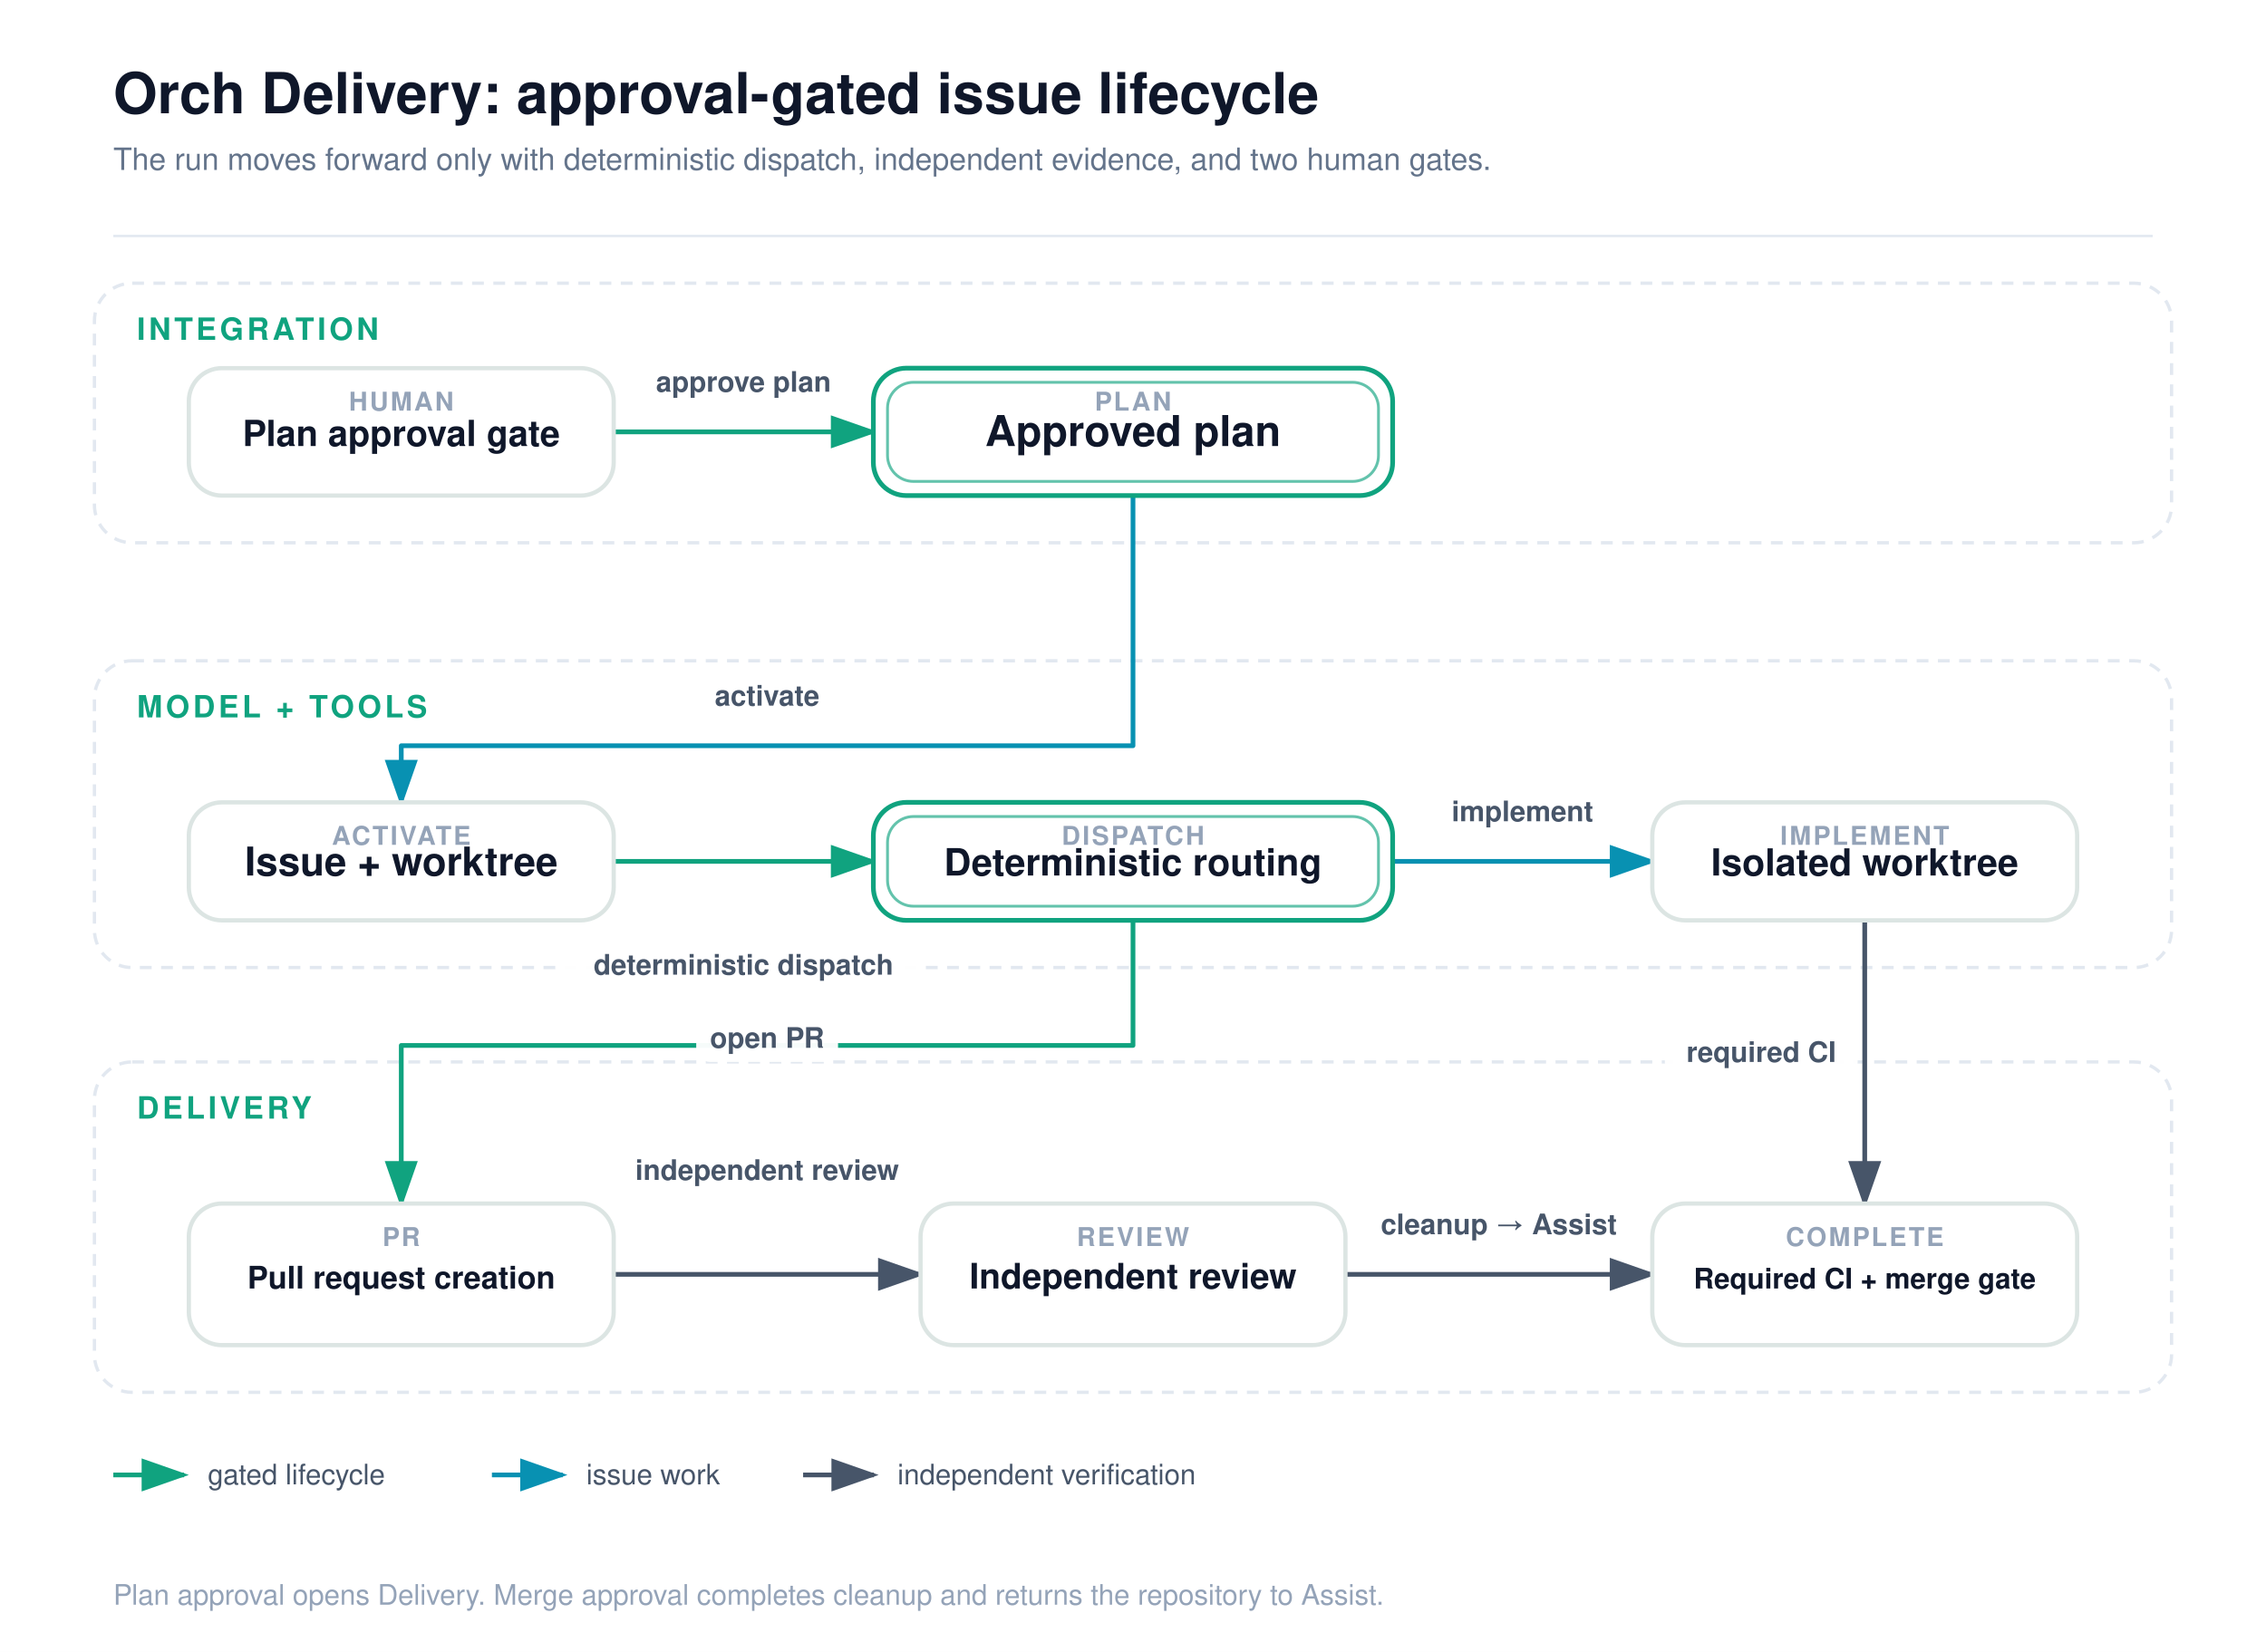
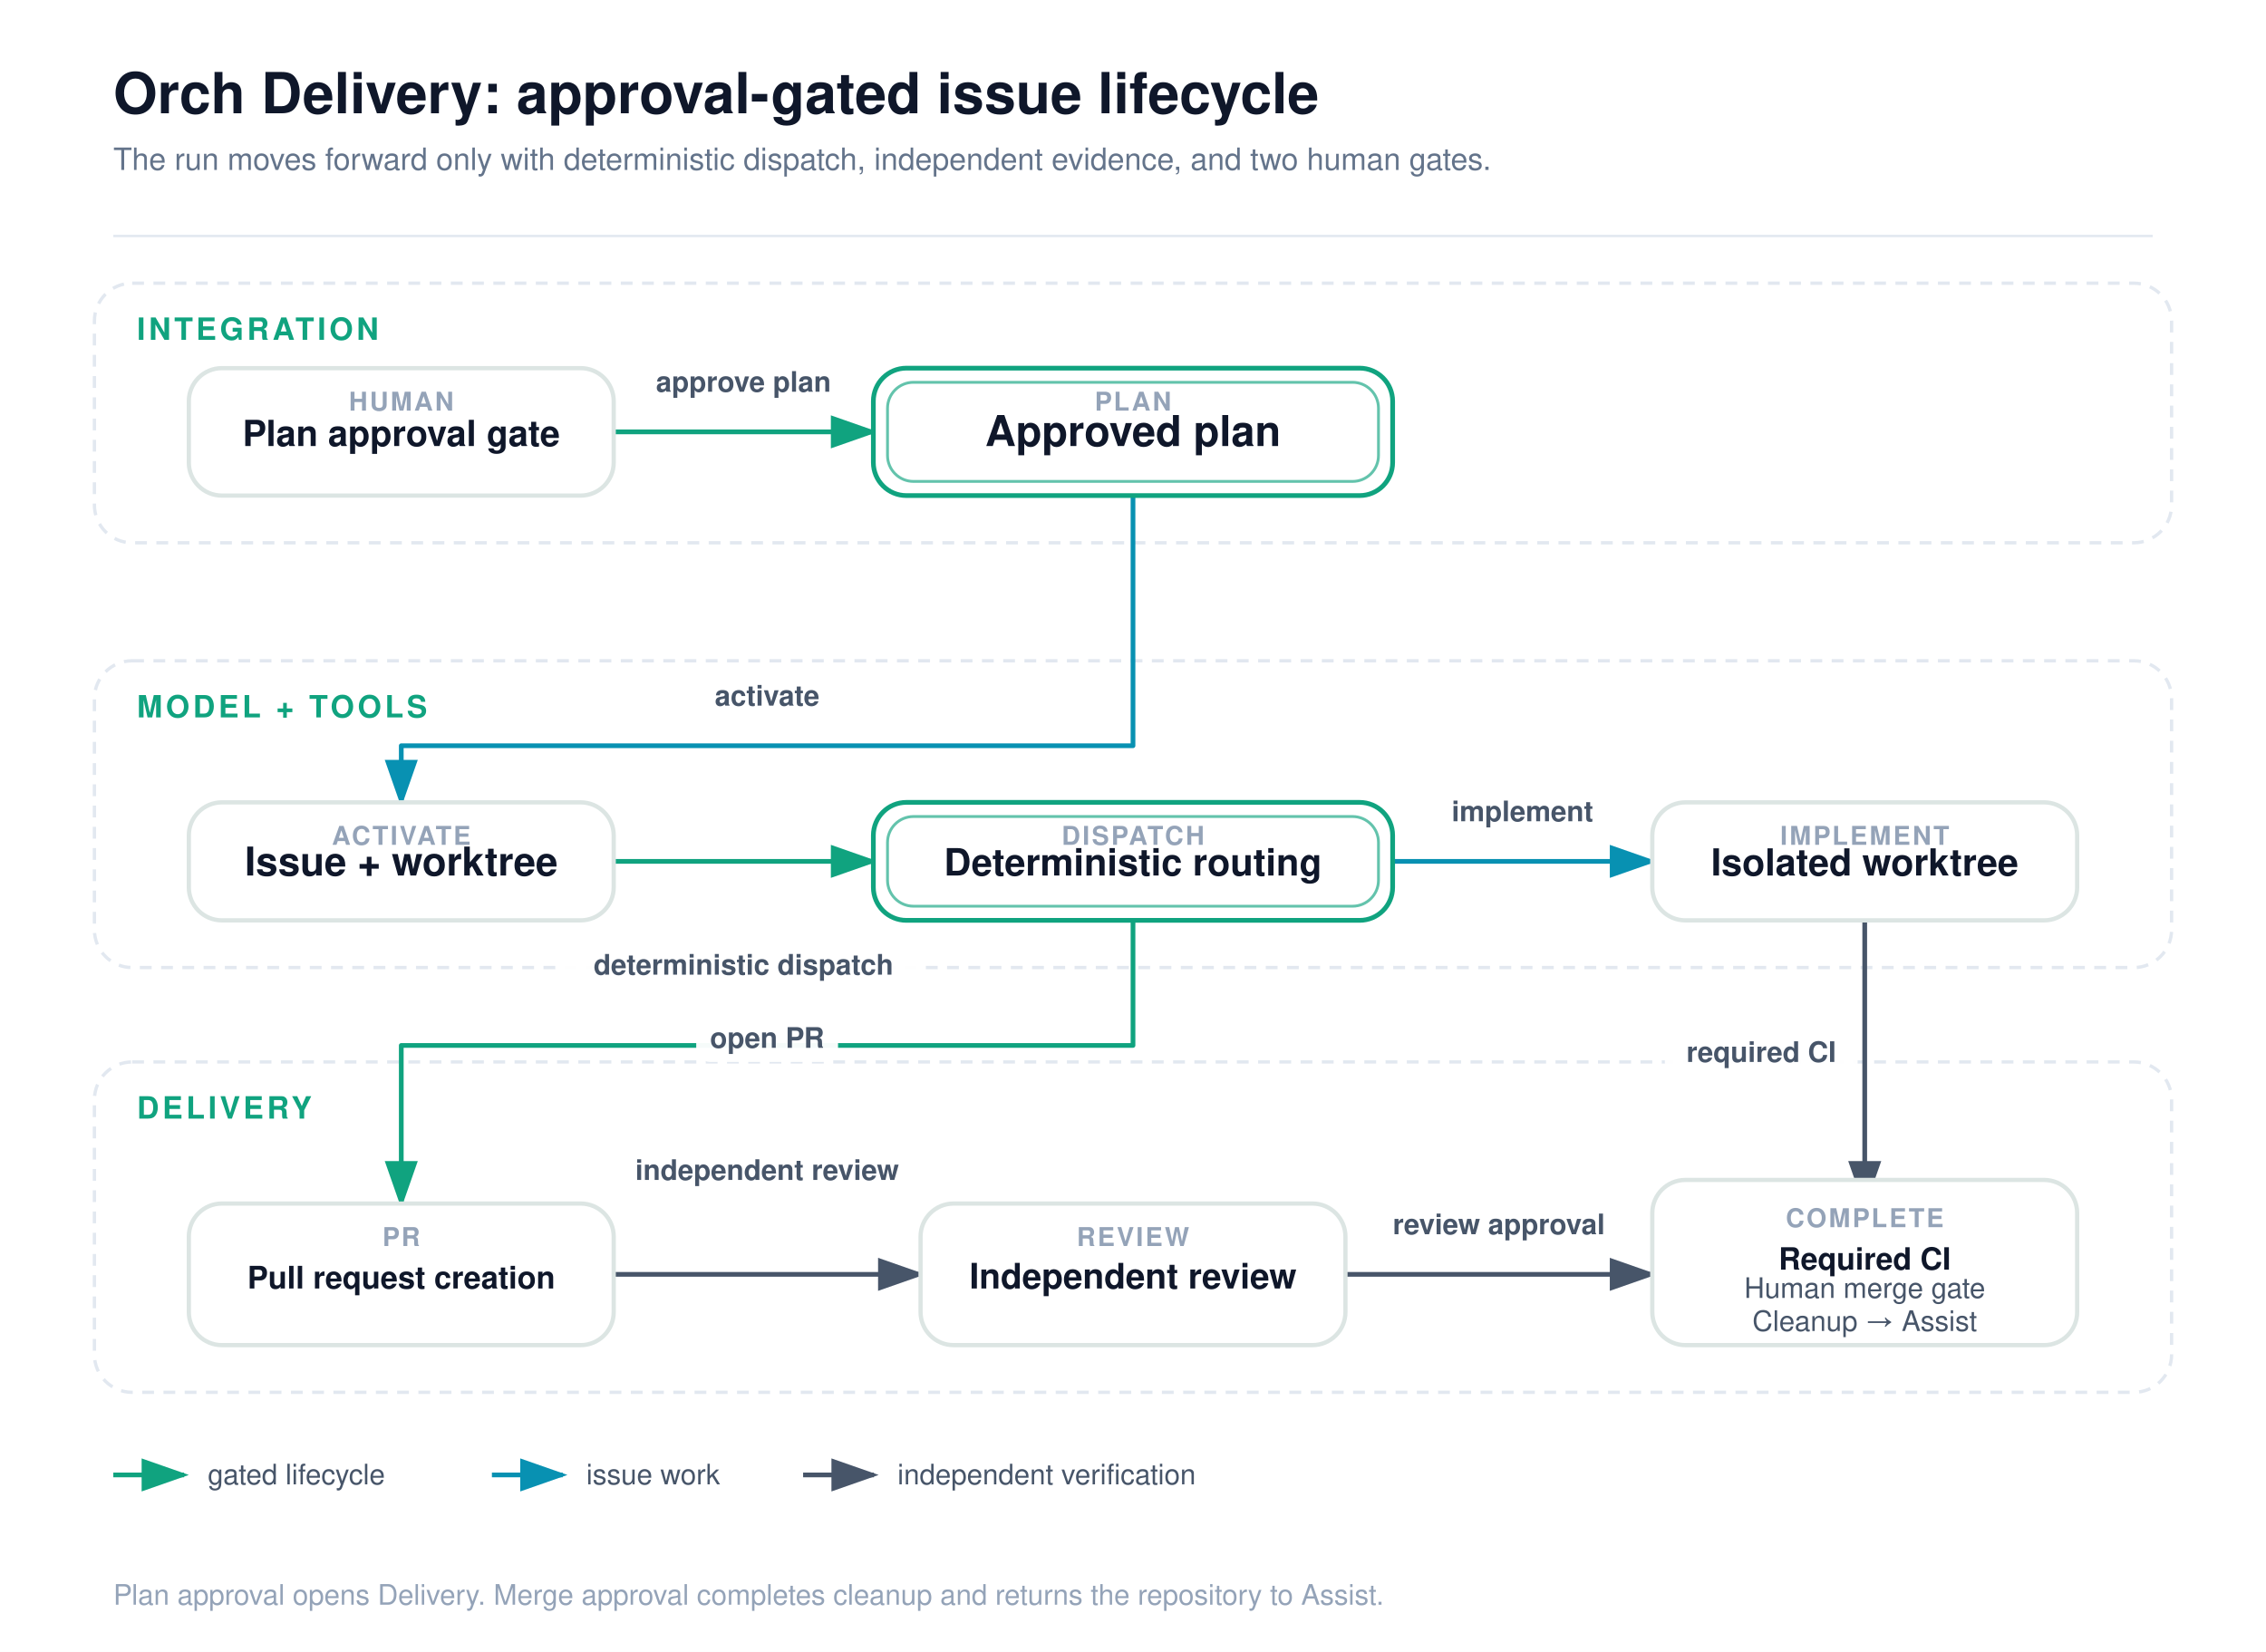
<svg xmlns="http://www.w3.org/2000/svg" viewBox="0 0 960 700" width="960" height="700" data-generator="fireworks-tech-graph" data-schema-version="1" data-text-metrics="heuristic-v1" data-style-id="7" data-visual-theme="OpenAI" data-diagram-type="architecture" data-motion-scene="token-stream" data-semantic-profile="generic" data-semantic-valid="true" data-quality-profile="showcase" data-max-bends-per-edge="2" data-max-total-bends="8" data-max-route-stretch="1.35" data-max-bridged-crossings="0" data-min-node-gap="40.0" data-min-container-gutter="20.0" data-min-label-clearance="4.0" data-min-segment-length="16.0">
  <defs>
    <marker id="arrowA" markerWidth="10" markerHeight="7" refX="9" refY="3.5" orient="auto">
      <polygon points="0 0, 10 3.5, 0 7" fill="#10a37f" />
    </marker>
    <marker id="arrowB" markerWidth="10" markerHeight="7" refX="9" refY="3.5" orient="auto">
      <polygon points="0 0, 10 3.5, 0 7" fill="#0f766e" />
    </marker>
    <marker id="arrowC" markerWidth="10" markerHeight="7" refX="9" refY="3.5" orient="auto">
      <polygon points="0 0, 10 3.5, 0 7" fill="#0891b2" />
    </marker>
    <marker id="arrowE" markerWidth="10" markerHeight="7" refX="9" refY="3.5" orient="auto">
      <polygon points="0 0, 10 3.5, 0 7" fill="#f59e0b" />
    </marker>
    <marker id="arrowF" markerWidth="10" markerHeight="7" refX="9" refY="3.5" orient="auto">
      <polygon points="0 0, 10 3.5, 0 7" fill="#64748b" />
    </marker>
    <marker id="arrowG" markerWidth="10" markerHeight="7" refX="9" refY="3.5" orient="auto">
      <polygon points="0 0, 10 3.5, 0 7" fill="#475569" />
    </marker>
    <marker id="arrowH" markerWidth="10" markerHeight="7" refX="9" refY="3.5" orient="auto">
      <polygon points="0 0, 10 3.5, 0 7" fill="#94a3b8" />
    </marker>
    <style>
    text { font-family: 'Helvetica Neue', Helvetica, Arial, 'PingFang SC', 'Microsoft YaHei', 'Microsoft JhengHei', 'SimHei', sans-serif; }
    .title { font-size: 24px; font-weight: 700; fill: #0f172a; }
    .subtitle { font-size: 13px; font-weight: 500; fill: #64748b; }
    .section { font-size: 13px; font-weight: 700; fill: #10a37f; letter-spacing: 1.4px; }
    .section-sub { font-size: 12px; font-weight: 500; fill: #94a3b8; }
    .node-title { font-weight: 700; fill: #0f172a; }
    .node-sub { font-size: 12px; font-weight: 500; fill: #475569; }
    .node-type { font-size: 11px; font-weight: 700; fill: #94a3b8; letter-spacing: 0.08em; }
    .arrow-label { font-size: 12px; font-weight: 600; fill: #475569; }
    .legend { font-size: 12px; font-weight: 500; fill: #475569; }
    .footnote { font-size: 12px; font-weight: 500; fill: #94a3b8; }
    .metric-label { font-size: 8.5px; font-weight: 700; fill: #94a3b8; text-transform: uppercase; }
    .metric-value { font-size: 9.5px; font-weight: 700; fill: #0f172a; }
    </style>
  </defs>
  <rect data-graph-role="background" width="960.0" height="700.0" fill="#ffffff" />
  <text x="48.0" y="48" text-anchor="start" class="title">Orch Delivery: approval-gated issue lifecycle</text>
  <text x="48.0" y="72" text-anchor="start" class="subtitle">The run moves forward only with deterministic dispatch, independent evidence, and two human gates.</text>
  <line x1="48" y1="100" x2="912.0" y2="100" stroke="#e2e8f0" stroke-width="1" />
  <g id="entry" data-graph-role="container" data-container-id="entry" data-semantic-role="boundary" data-graph-bounds="40,120,920,230">
    <rect data-graph-role="container" x="40.0" y="120.0" width="880.0" height="110.0" rx="16.0" fill="none" stroke="#e2e8f0" stroke-width="1.4" stroke-dasharray="5 4" />
    <text x="58.0" y="144.0" class="section">INTEGRATION</text>
    <rect id="entry-header" data-graph-role="reserved" data-reserved-kind="container-header" x="48" y="126" width="106.18" height="30" fill="none" stroke="none" />
  </g>
  <g id="runtime" data-graph-role="container" data-container-id="runtime" data-semantic-role="boundary" data-graph-bounds="40,280,920,410">
    <rect data-graph-role="container" x="40.0" y="280.0" width="880.0" height="130.0" rx="16.0" fill="none" stroke="#e2e8f0" stroke-width="1.4" stroke-dasharray="5 4" />
    <text x="58.0" y="304.0" class="section">MODEL + TOOLS</text>
    <rect id="runtime-header" data-graph-role="reserved" data-reserved-kind="container-header" x="48" y="286" width="125.42" height="30" fill="none" stroke="none" />
  </g>
  <g id="delivery" data-graph-role="container" data-container-id="delivery" data-semantic-role="boundary" data-graph-bounds="40,450,920,590">
    <rect data-graph-role="container" x="40.0" y="450.0" width="880.0" height="140.0" rx="16.0" fill="none" stroke="#e2e8f0" stroke-width="1.4" stroke-dasharray="5 4" />
    <text x="58.0" y="474.0" class="section">DELIVERY</text>
    <rect id="delivery-header" data-graph-role="reserved" data-reserved-kind="container-header" x="48" y="456" width="86.94" height="30" fill="none" stroke="none" />
  </g>
  <path id="connect" data-graph-role="edge" data-edge-id="connect" data-source="app" data-target="sdk" data-edge-kind="flow" data-topic-id="" data-flow="control" data-motion-role="connect" data-motion-stage="1" data-motion-order="0" data-protocol="" data-via="" data-critical-path-id="" data-critical-hop="" data-critical-hops="" data-critical="false" data-bends="0" data-route-stretch="1.0" data-bridges="" d="M 260,183 L 370,183" fill="none" stroke="#10a37f" stroke-width="2.0" stroke-linecap="round" stroke-linejoin="round" marker-end="url(#arrowA)" />
  <path id="prepare" data-graph-role="edge" data-edge-id="prepare" data-source="sdk" data-target="prompt" data-edge-kind="flow" data-topic-id="" data-flow="read" data-motion-role="prepare" data-motion-stage="2" data-motion-order="0" data-protocol="" data-via="" data-critical-path-id="" data-critical-hop="" data-critical-hops="" data-critical="false" data-bends="2" data-route-stretch="1.0" data-bridges="" d="M 480,210 L 480,316 L 170,316 L 170,340" fill="none" stroke="#0891b2" stroke-width="2.0" stroke-linecap="round" stroke-linejoin="round" marker-end="url(#arrowC)" />
  <path id="invoke" data-graph-role="edge" data-edge-id="invoke" data-source="prompt" data-target="model" data-edge-kind="flow" data-topic-id="" data-flow="control" data-motion-role="invoke" data-motion-stage="3" data-motion-order="0" data-protocol="" data-via="" data-critical-path-id="" data-critical-hop="" data-critical-hops="" data-critical="false" data-bends="0" data-route-stretch="1.0" data-bridges="" d="M 260,365 L 370,365" fill="none" stroke="#10a37f" stroke-width="2.0" stroke-linecap="round" stroke-linejoin="round" marker-end="url(#arrowA)" />
  <path id="tool-call" data-graph-role="edge" data-edge-id="tool-call" data-source="model" data-target="tools" data-edge-kind="flow" data-topic-id="" data-flow="read" data-motion-role="tool-call" data-motion-stage="4" data-motion-order="0" data-protocol="" data-via="" data-critical-path-id="" data-critical-hop="" data-critical-hops="" data-critical="false" data-bends="0" data-route-stretch="1.0" data-bridges="" d="M 590,365 L 700,365" fill="none" stroke="#0891b2" stroke-width="2.0" stroke-linecap="round" stroke-linejoin="round" marker-end="url(#arrowC)" />
  <path id="stream" data-graph-role="edge" data-edge-id="stream" data-source="model" data-target="formatter" data-edge-kind="flow" data-topic-id="" data-flow="control" data-motion-role="token-stream" data-motion-stage="4" data-motion-order="1" data-protocol="" data-via="" data-critical-path-id="" data-critical-hop="" data-critical-hops="" data-critical="false" data-bends="2" data-route-stretch="1.0" data-bridges="" d="M 480,390 L 480,443 L 170,443 L 170,510" fill="none" stroke="#10a37f" stroke-width="2.0" stroke-linecap="round" stroke-linejoin="round" marker-end="url(#arrowA)" />
  <path id="measure" data-graph-role="edge" data-edge-id="measure" data-source="formatter" data-target="observability" data-edge-kind="flow" data-topic-id="" data-flow="feedback" data-motion-role="measure" data-motion-stage="5" data-motion-order="1" data-protocol="" data-via="" data-critical-path-id="" data-critical-hop="" data-critical-hops="" data-critical="false" data-bends="0" data-route-stretch="1.0" data-bridges="" d="M 260,540 L 390,540" fill="none" stroke="#475569" stroke-width="2.0" stroke-linecap="round" stroke-linejoin="round" marker-end="url(#arrowG)" />
  <path id="govern" data-graph-role="edge" data-edge-id="govern" data-source="tools" data-target="release" data-edge-kind="flow" data-topic-id="" data-flow="feedback" data-motion-role="govern" data-motion-stage="5" data-motion-order="0" data-protocol="" data-via="" data-critical-path-id="" data-critical-hop="" data-critical-hops="" data-critical="false" data-bends="0" data-route-stretch="1.0" data-bridges="" d="M 790,390 L 790,510" fill="none" stroke="#475569" stroke-width="2.0" stroke-linecap="round" stroke-linejoin="round" marker-end="url(#arrowG)" />
  <path id="promote" data-graph-role="edge" data-edge-id="promote" data-source="observability" data-target="release" data-edge-kind="flow" data-topic-id="" data-flow="feedback" data-motion-role="promote" data-motion-stage="6" data-motion-order="0" data-protocol="" data-via="" data-critical-path-id="" data-critical-hop="" data-critical-hops="" data-critical="false" data-bends="0" data-route-stretch="1.0" data-bridges="" d="M 570,540 L 700,540" fill="none" stroke="#475569" stroke-width="2.0" stroke-linecap="round" stroke-linejoin="round" marker-end="url(#arrowG)" />
  <g id="node-app" data-graph-role="node" data-node-id="app" data-semantic-role="rect" data-motion-role="" data-motion-stage="" data-motion-order="" data-parent="" data-deployment-id="" data-topic-id="" data-span-id="" data-station-order="" data-status="" data-start-ms="" data-duration-ms="" data-parent-span="" data-graph-bounds="80,156,260,210">
    <rect x="80.0" y="156.0" width="180.0" height="54.0" rx="14.0" fill="#ffffff" stroke="#dce5e3" stroke-width="1.8" />
    <text x="170.0" y="174.0" text-anchor="middle" class="node-type">HUMAN</text>
    <text x="170.0" y="189.0" text-anchor="middle" class="node-title" font-size="15.23">Plan approval gate</text>
  </g>
  <g id="node-sdk" data-graph-role="node" data-node-id="sdk" data-semantic-role="double_rect" data-motion-role="" data-motion-stage="" data-motion-order="" data-parent="" data-deployment-id="" data-topic-id="" data-span-id="" data-station-order="" data-status="" data-start-ms="" data-duration-ms="" data-parent-span="" data-graph-bounds="370,156,590,210">
    <rect x="370.0" y="156.0" width="220.0" height="54.0" rx="14.0" fill="#ffffff" stroke="#10a37f" stroke-width="2.0" />
    <rect x="376.0" y="162.0" width="208.0" height="42.0" rx="11.0" fill="none" stroke="#10a37f" stroke-width="1.2" opacity="0.65" />
    <text x="480.0" y="174.0" text-anchor="middle" class="node-type">PLAN</text>
    <text x="480.0" y="189.0" text-anchor="middle" class="node-title" font-size="18.0">Approved plan</text>
  </g>
  <g id="node-prompt" data-graph-role="node" data-node-id="prompt" data-semantic-role="rect" data-motion-role="" data-motion-stage="" data-motion-order="" data-parent="" data-deployment-id="" data-topic-id="" data-span-id="" data-station-order="" data-status="" data-start-ms="" data-duration-ms="" data-parent-span="" data-graph-bounds="80,340,260,390">
    <rect x="80.0" y="340.0" width="180.0" height="50.0" rx="14.0" fill="#ffffff" stroke="#dce5e3" stroke-width="1.8" />
    <text x="170.0" y="358.0" text-anchor="middle" class="node-type">ACTIVATE</text>
    <text x="170.0" y="371.0" text-anchor="middle" class="node-title" font-size="16.83">Issue + worktree</text>
  </g>
  <g id="node-model" data-graph-role="node" data-node-id="model" data-semantic-role="double_rect" data-motion-role="" data-motion-stage="" data-motion-order="" data-parent="" data-deployment-id="" data-topic-id="" data-span-id="" data-station-order="" data-status="" data-start-ms="" data-duration-ms="" data-parent-span="" data-graph-bounds="370,340,590,390">
    <rect x="370.0" y="340.0" width="220.0" height="50.0" rx="14.0" fill="#ffffff" stroke="#10a37f" stroke-width="2.0" />
    <rect x="376.0" y="346.0" width="208.0" height="38.0" rx="11.0" fill="none" stroke="#10a37f" stroke-width="1.2" opacity="0.65" />
    <text x="480.0" y="358.0" text-anchor="middle" class="node-type">DISPATCH</text>
    <text x="480.0" y="371.0" text-anchor="middle" class="node-title" font-size="15.94">Deterministic routing</text>
  </g>
  <g id="node-tools" data-graph-role="node" data-node-id="tools" data-semantic-role="rect" data-motion-role="" data-motion-stage="" data-motion-order="" data-parent="" data-deployment-id="" data-topic-id="" data-span-id="" data-station-order="" data-status="" data-start-ms="" data-duration-ms="" data-parent-span="" data-graph-bounds="700,340,880,390">
    <rect x="700.0" y="340.0" width="180.0" height="50.0" rx="14.0" fill="#ffffff" stroke="#dce5e3" stroke-width="1.8" />
    <text x="790.0" y="358.0" text-anchor="middle" class="node-type">IMPLEMENT</text>
    <text x="790.0" y="371.0" text-anchor="middle" class="node-title" font-size="15.83">Isolated worktree</text>
  </g>
  <g id="node-formatter" data-graph-role="node" data-node-id="formatter" data-semantic-role="rect" data-motion-role="" data-motion-stage="" data-motion-order="" data-parent="" data-deployment-id="" data-topic-id="" data-span-id="" data-station-order="" data-status="" data-start-ms="" data-duration-ms="" data-parent-span="" data-graph-bounds="80,510,260,570">
    <rect x="80.0" y="510.0" width="180.0" height="60.0" rx="14.0" fill="#ffffff" stroke="#dce5e3" stroke-width="1.8" />
    <text x="170.0" y="528.0" text-anchor="middle" class="node-type">PR</text>
    <text x="170.0" y="546.0" text-anchor="middle" class="node-title" font-size="13.17">Pull request creation</text>
  </g>
  <g id="node-observability" data-graph-role="node" data-node-id="observability" data-semantic-role="rect" data-motion-role="" data-motion-stage="" data-motion-order="" data-parent="" data-deployment-id="" data-topic-id="" data-span-id="" data-station-order="" data-status="" data-start-ms="" data-duration-ms="" data-parent-span="" data-graph-bounds="390,510,570,570">
    <rect x="390.0" y="510.0" width="180.0" height="60.0" rx="14.0" fill="#ffffff" stroke="#dce5e3" stroke-width="1.8" />
    <text x="480.0" y="528.0" text-anchor="middle" class="node-type">REVIEW</text>
    <text x="480.0" y="546.0" text-anchor="middle" class="node-title" font-size="14.89">Independent review</text>
  </g>
-   <g id="node-release" data-graph-role="node" data-node-id="release" data-semantic-role="rect" data-motion-role="" data-motion-stage="" data-motion-order="" data-parent="" data-deployment-id="" data-topic-id="" data-span-id="" data-station-order="" data-status="" data-start-ms="" data-duration-ms="" data-parent-span="" data-graph-bounds="700,510,880,570">
-     <rect x="700.0" y="510.0" width="180.0" height="60.0" rx="14.0" fill="#ffffff" stroke="#dce5e3" stroke-width="1.8" />
-     <text x="790.0" y="528.0" text-anchor="middle" class="node-type">COMPLETE</text>
-     <text x="790.0" y="546.0" text-anchor="middle" class="node-title" font-size="12.0">Required CI + merge gate</text>
+   <g id="node-release" data-graph-role="node" data-node-id="release" data-semantic-role="rect" data-motion-role="" data-motion-stage="" data-motion-order="" data-parent="" data-deployment-id="" data-topic-id="" data-span-id="" data-station-order="" data-status="" data-start-ms="" data-duration-ms="" data-parent-span="" data-graph-bounds="700,500,880,570">
+     <rect x="700.0" y="500.0" width="180.0" height="70.0" rx="14.0" fill="#ffffff" stroke="#dce5e3" stroke-width="1.8" />
+     <text x="790.0" y="520.0" text-anchor="middle" class="node-type">COMPLETE</text>
+     <text x="790.0" y="538.0" text-anchor="middle" class="node-title" font-size="13.0">Required CI</text>
+     <text x="790.0" y="550.0" text-anchor="middle" class="node-sub" font-size="11.0">Human merge gate</text>
+     <text x="790.0" y="564.0" text-anchor="middle" class="node-sub" font-size="11.0">Cleanup → Assist</text>
  </g>
  <g id="connect-label" data-graph-role="label" data-owner="connect" data-graph-bounds="269.12,152,360.88,172">
    <rect x="269.12" y="152.0" width="91.76" height="20" rx="6" fill="#ffffff" opacity="0.96" />
    <text x="315.0" y="166.0" text-anchor="middle" class="arrow-label">approve plan</text>
  </g>
  <g id="prepare-label" data-graph-role="label" data-owner="prepare" data-graph-bounds="291.72,285,358.28,305">
    <rect x="291.72" y="285.0" width="66.56" height="20" rx="6" fill="#ffffff" opacity="0.96" />
    <text x="325.0" y="299.0" text-anchor="middle" class="arrow-label">activate</text>
  </g>
  <g id="invoke-label" data-graph-role="label" data-owner="invoke" data-graph-bounds="239,399,391,419">
    <rect x="239.0" y="399.0" width="152" height="20" rx="6" fill="#ffffff" opacity="0.96" />
    <text x="315.0" y="413.0" text-anchor="middle" class="arrow-label">deterministic dispatch</text>
  </g>
  <g id="tool-call-label" data-graph-role="label" data-owner="tool-call" data-graph-bounds="609.8,334,680.2,354">
    <rect x="609.8" y="334.0" width="70.4" height="20" rx="6" fill="#ffffff" opacity="0.96" />
    <text x="645.0" y="348.0" text-anchor="middle" class="arrow-label">implement</text>
  </g>
  <g id="stream-label" data-graph-role="label" data-owner="stream" data-graph-bounds="294.96,430,355.04,450">
    <rect x="294.96" y="430.0" width="60.08" height="20" rx="6" fill="#ffffff" opacity="0.96" />
    <text x="325.0" y="444.0" text-anchor="middle" class="arrow-label">open PR</text>
  </g>
  <g id="measure-label" data-graph-role="label" data-owner="measure" data-graph-bounds="259.8,486,390.2,506">
    <rect x="259.8" y="486.0" width="130.4" height="20" rx="6" fill="#ffffff" opacity="0.96" />
    <text x="325.0" y="500.0" text-anchor="middle" class="arrow-label">independent review</text>
  </g>
  <g id="govern-label" data-graph-role="label" data-owner="govern" data-graph-bounds="705.32,436,787,456">
    <rect x="705.32" y="436.0" width="81.68" height="20" rx="6" fill="#ffffff" opacity="0.96" />
    <text x="746.16" y="450.0" text-anchor="middle" class="arrow-label">required CI</text>
  </g>
  <g id="promote-label" data-graph-role="label" data-owner="promote" data-graph-bounds="578.08,509,691.92,529">
    <rect x="578.08" y="509.0" width="113.84" height="20" rx="6" fill="#ffffff" opacity="0.96" />
-     <text x="635.0" y="523.0" text-anchor="middle" class="arrow-label">cleanup → Assist</text>
+     <text x="635.0" y="523.0" text-anchor="middle" class="arrow-label">review approval</text>
  </g>
  <g id="legend" data-graph-role="legend">
    <rect id="legend-zone" data-graph-role="reserved" data-reserved-kind="legend" x="38" y="611" width="514.16" height="46" rx="10" fill="none" stroke="none" />
    <line data-graph-role="decoration" x1="48.0" y1="625.0" x2="78.0" y2="625.0" stroke="#10a37f" stroke-width="2.0" marker-end="url(#arrowA)" />
    <text data-graph-role="decoration" x="88.0" y="629.0" class="legend">gated lifecycle</text>
    <line data-graph-role="decoration" x1="208.4" y1="625.0" x2="238.4" y2="625.0" stroke="#0891b2" stroke-width="2.0" marker-end="url(#arrowC)" />
    <text data-graph-role="decoration" x="248.4" y="629.0" class="legend">issue work</text>
    <line data-graph-role="decoration" x1="340.24" y1="625.0" x2="370.24" y2="625.0" stroke="#475569" stroke-width="2.0" marker-end="url(#arrowG)" />
    <text data-graph-role="decoration" x="380.24" y="629.0" class="legend">independent verification</text>
  </g>
  <g id="footer" data-graph-role="reserved" data-graph-bounds="48,668,748,684">
    <text x="48.0" y="680.0" class="footnote">Plan approval opens Delivery. Merge approval completes cleanup and returns the repository to Assist.</text>
  </g>
</svg>
